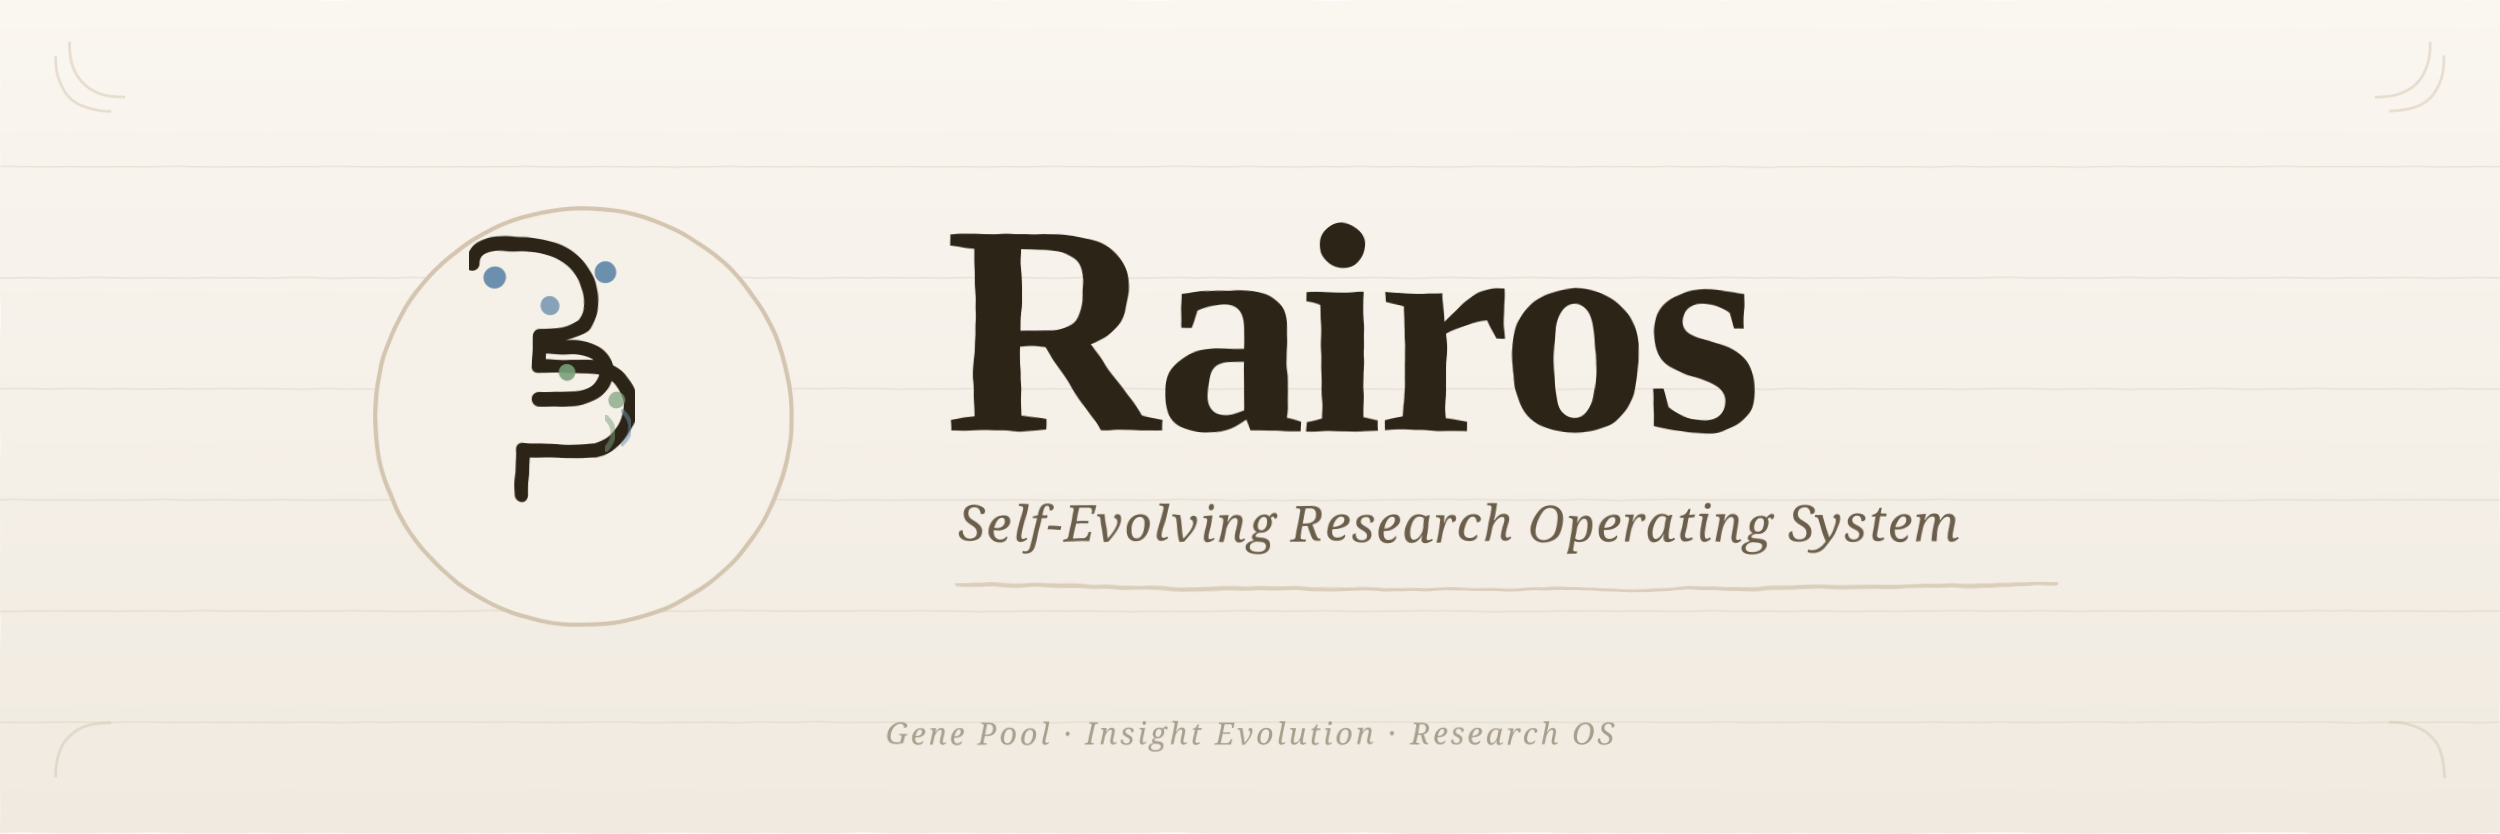
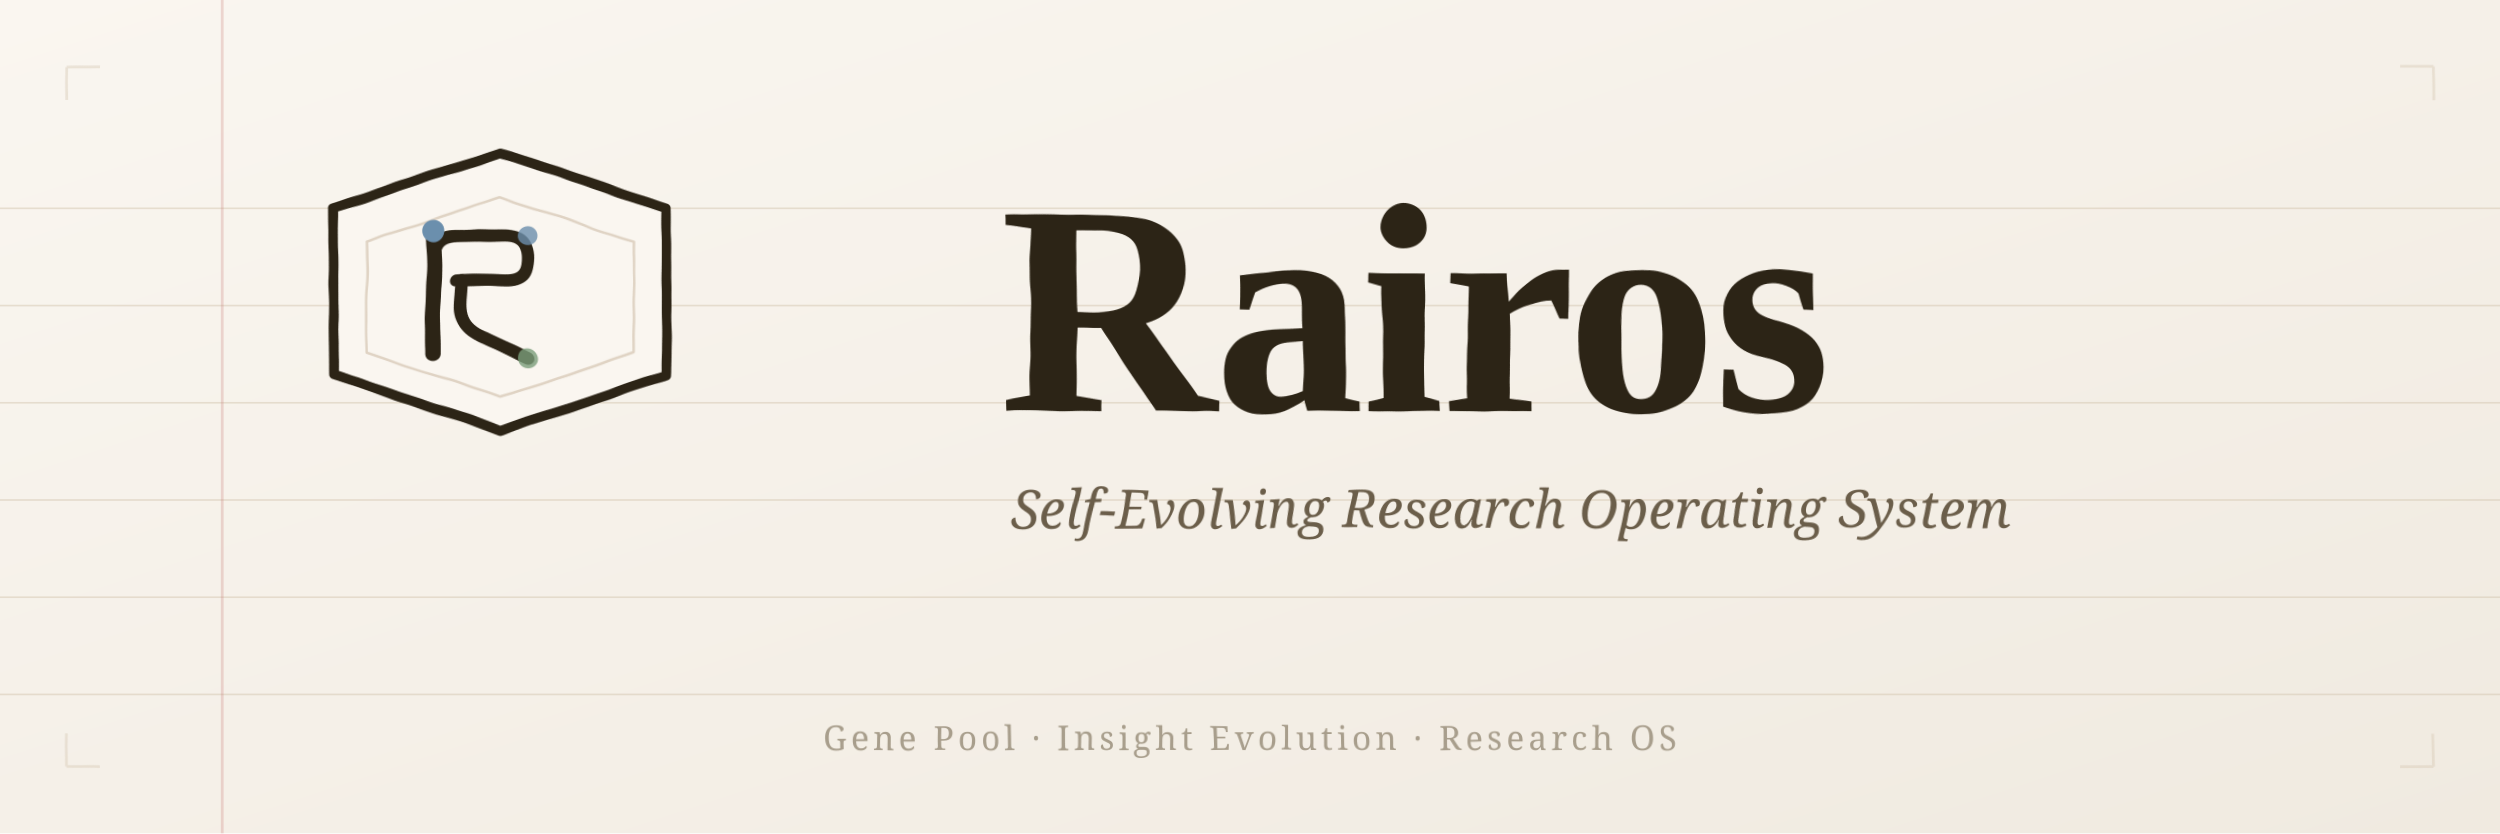
<svg xmlns="http://www.w3.org/2000/svg" viewBox="0 0 900 300" width="900" height="300">
  <defs>
-     <filter id="bg-sketch" x="0%" y="0%" width="100%" height="100%">
-       <feTurbulence type="fractalNoise" baseFrequency="0.03" numOctaves="3" result="noise" seed="7" />
-       <feDisplacementMap in="SourceGraphic" in2="noise" scale="1.2" xChannelSelector="R" yChannelSelector="G" />
+     <filter id="s" x="-4%" y="-4%" width="108%" height="108%">
+       <feTurbulence type="fractalNoise" baseFrequency="0.04" numOctaves="3" result="n" seed="5" />
+       <feDisplacementMap in="SourceGraphic" in2="n" scale="1.5" xChannelSelector="R" yChannelSelector="G" />
    </filter>
-     <filter id="text-sketch" x="-2%" y="-5%" width="104%" height="110%">
-       <feTurbulence type="fractalNoise" baseFrequency="0.05" numOctaves="3" result="noise" seed="15" />
-       <feDisplacementMap in="SourceGraphic" in2="noise" scale="1.8" xChannelSelector="R" yChannelSelector="G" />
+     <filter id="light" x="-6%" y="-6%" width="112%" height="112%">
+       <feTurbulence type="fractalNoise" baseFrequency="0.06" numOctaves="2" result="n" seed="9" />
+       <feDisplacementMap in="SourceGraphic" in2="n" scale="0.8" xChannelSelector="R" yChannelSelector="G" />
    </filter>
-     <filter id="light-sketch" x="-5%" y="-5%" width="110%" height="110%">
-       <feTurbulence type="fractalNoise" baseFrequency="0.07" numOctaves="2" result="noise" seed="9" />
-       <feDisplacementMap in="SourceGraphic" in2="noise" scale="0.7" xChannelSelector="R" yChannelSelector="G" />
-     </filter>
-     <linearGradient id="paper-grad" x1="0%" y1="0%" x2="0%" y2="100%">
+     <linearGradient id="bg" x1="0%" y1="0%" x2="100%" y2="100%">
      <stop offset="0%" stop-color="#FAF6F0" />
      <stop offset="100%" stop-color="#F0EAE0" />
    </linearGradient>
  </defs>
-   <rect width="900" height="300" fill="url(#paper-grad)" filter="url(#bg-sketch)" />
-   <g stroke="#D4C5B0" stroke-width="0.5" opacity="0.4" filter="url(#light-sketch)">
-     <line x1="0" y1="60" x2="900" y2="60" />
-     <line x1="0" y1="100" x2="900" y2="100" />
-     <line x1="0" y1="140" x2="900" y2="140" />
+   <rect width="900" height="300" fill="url(#bg)" />
+   <g stroke="#D4C5B0" stroke-width="0.6" opacity="0.5">
+     <line x1="0" y1="75" x2="900" y2="75" />
+     <line x1="0" y1="110" x2="900" y2="110" />
+     <line x1="0" y1="145" x2="900" y2="145" />
    <line x1="0" y1="180" x2="900" y2="180" />
-     <line x1="0" y1="220" x2="900" y2="220" />
-     <line x1="0" y1="260" x2="900" y2="260" />
+     <line x1="0" y1="215" x2="900" y2="215" />
+     <line x1="0" y1="250" x2="900" y2="250" />
  </g>
-   <line x1="80" y1="0" x2="80" y2="300" stroke="#C4706A" stroke-width="1.2" opacity="0.3" filter="url(#light-sketch)" />
-   <g transform="translate(130, 70)">
-     <circle cx="80" cy="80" r="75" fill="#F5F0E8" stroke="#D4C5B0" stroke-width="1.5" filter="url(#light-sketch)" />
-     <path d="M 40 25 C 40 20, 45 18, 52 18 L 58 18 C 68 18, 76 22, 80 28 C 84 34, 84 41, 80 47 C 76 50, 70 51, 64 51 L 64 62 L 80 62 C 88 62, 95 66, 97 74 C 98 82, 93 90, 84 92 L 58 92 L 58 108 M 64 74 L 76 74 C 83 74, 88 70, 88 64 C 88 58, 82 55, 76 55 L 64 55" fill="none" stroke="#2C2416" stroke-width="5" stroke-linecap="round" stroke-linejoin="round" filter="url(#text-sketch)" />
-     <line x1="44" y1="35" x2="78" y2="35" stroke="#A89E8C" stroke-width="1.2" opacity="0.7" filter="url(#light-sketch)" />
-     <line x1="44" y1="44" x2="78" y2="44" stroke="#A89E8C" stroke-width="1.2" opacity="0.6" filter="url(#light-sketch)" />
-     <circle cx="48" cy="30" r="4" fill="#6B8FAD" filter="url(#light-sketch)" />
-     <circle cx="68" cy="40" r="3.5" fill="#6B8FAD" opacity="0.8" filter="url(#light-sketch)" />
-     <circle cx="88" cy="28" r="4" fill="#6B8FAD" filter="url(#light-sketch)" />
-     <circle cx="74" cy="64" r="3" fill="#7A9E7A" opacity="0.9" filter="url(#light-sketch)" />
-     <circle cx="92" cy="74" r="3" fill="#7A9E7A" opacity="0.7" filter="url(#light-sketch)" />
-     <path d="M 88 80 Q 94 86, 88 92" fill="none" stroke="#7A9E7A" stroke-width="2" opacity="0.5" stroke-linecap="round" filter="url(#light-sketch)" />
-     <path d="M 94 78 Q 100 84, 94 90" fill="none" stroke="#6B8FAD" stroke-width="1.5" opacity="0.5" stroke-linecap="round" filter="url(#light-sketch)" />
+   <line x1="80" y1="0" x2="80" y2="300" stroke="#C4706A" stroke-width="1" opacity="0.25" />
+   <g transform="translate(110, 55)" filter="url(#s)">
+     <polygon points="70,0 130,20 130,80 70,100 10,80 10,20" fill="#FAF6F0" stroke="#2C2416" stroke-width="3.5" stroke-linejoin="round" />
+     <polygon points="70,16 118,32 118,72 70,88 22,72 22,32" fill="none" stroke="#D4C5B0" stroke-width="0.9" stroke-linejoin="round" opacity="0.7" />
+     <line x1="46" y1="30" x2="46" y2="72" stroke="#2C2416" stroke-width="5.5" stroke-linecap="round" />
+     <path d="M 46 38 Q 46 30, 54 30 L 72 30 Q 80 30, 80 38 Q 80 46, 72 46 L 54 46" fill="none" stroke="#2C2416" stroke-width="4.5" stroke-linecap="round" stroke-linejoin="round" />
+     <path d="M 56 46 L 56 55 Q 56 64, 65 67 L 80 74" fill="none" stroke="#2C2416" stroke-width="4.5" stroke-linecap="round" />
+     <circle cx="46" cy="28" r="4" fill="#6B8FAD" />
+     <circle cx="80" cy="30" r="3.5" fill="#6B8FAD" opacity="0.8" />
+     <circle cx="80" cy="74" r="3.5" fill="#7A9E7A" opacity="0.8" />
  </g>
-   <g transform="translate(340, 0)" filter="url(#text-sketch)">
-     <text x="0" y="155" font-family="Georgia, 'Times New Roman', serif" font-size="108" font-weight="700" fill="#2C2416" letter-spacing="-2">Rairos</text>
-     <text x="5" y="195" font-family="Georgia, serif" font-size="18" fill="#6B5E4A" font-style="italic" letter-spacing="0.5">Self-Evolving Research Operating System</text>
-     <path d="M 5 210 Q 200 215, 400 210" fill="none" stroke="#D4C5B0" stroke-width="1.5" opacity="0.8" stroke-linecap="round" filter="url(#light-sketch)" />
+   <g transform="translate(360, 0)" filter="url(#s)">
+     <text x="0" y="148" font-family="Georgia, 'Times New Roman', serif" font-size="108" font-weight="700" fill="#2C2416" letter-spacing="-1">Rairos</text>
+     <text x="4" y="190" font-family="Georgia, serif" font-size="19" fill="#6B5E4A" font-style="italic">Self-Evolving Research Operating System</text>
+     <line x1="2" y1="210" x2="480" y2="210" stroke="#D4C5B0" stroke-width="1.2" opacity="0.8" filter="url(#light)" />
  </g>
-   <g stroke="#D4C5B0" stroke-width="1" opacity="0.5" fill="none" filter="url(#light-sketch)">
-     <path d="M 20 20 Q 20 40, 40 40" />
-     <path d="M 25 15 Q 25 35, 45 35" />
-     <path d="M 880 20 Q 880 40, 860 40" />
-     <path d="M 875 15 Q 875 35, 855 35" />
-     <path d="M 20 280 Q 20 260, 40 260" />
-     <path d="M 880 280 Q 880 260, 860 260" />
+   <text x="450" y="270" font-family="Georgia, serif" font-size="12" fill="#A89E8C" text-anchor="middle" letter-spacing="1.5" filter="url(#light)">Gene Pool · Insight Evolution · Research OS</text>
+   <g stroke="#D4C5B0" stroke-width="1" opacity="0.4" filter="url(#light)">
+     <path d="M 24 24 L 24 36 M 24 24 L 36 24" />
+     <path d="M 876 24 L 876 36 M 876 24 L 864 24" />
+     <path d="M 24 276 L 24 264 M 24 276 L 36 276" />
+     <path d="M 876 276 L 876 264 M 876 276 L 864 276" />
  </g>
-   <text x="450" y="268" font-family="Georgia, serif" font-size="11" fill="#A89E8C" text-anchor="middle" font-style="italic" letter-spacing="1" filter="url(#light-sketch)">Gene Pool · Insight Evolution · Research OS</text>
</svg>
